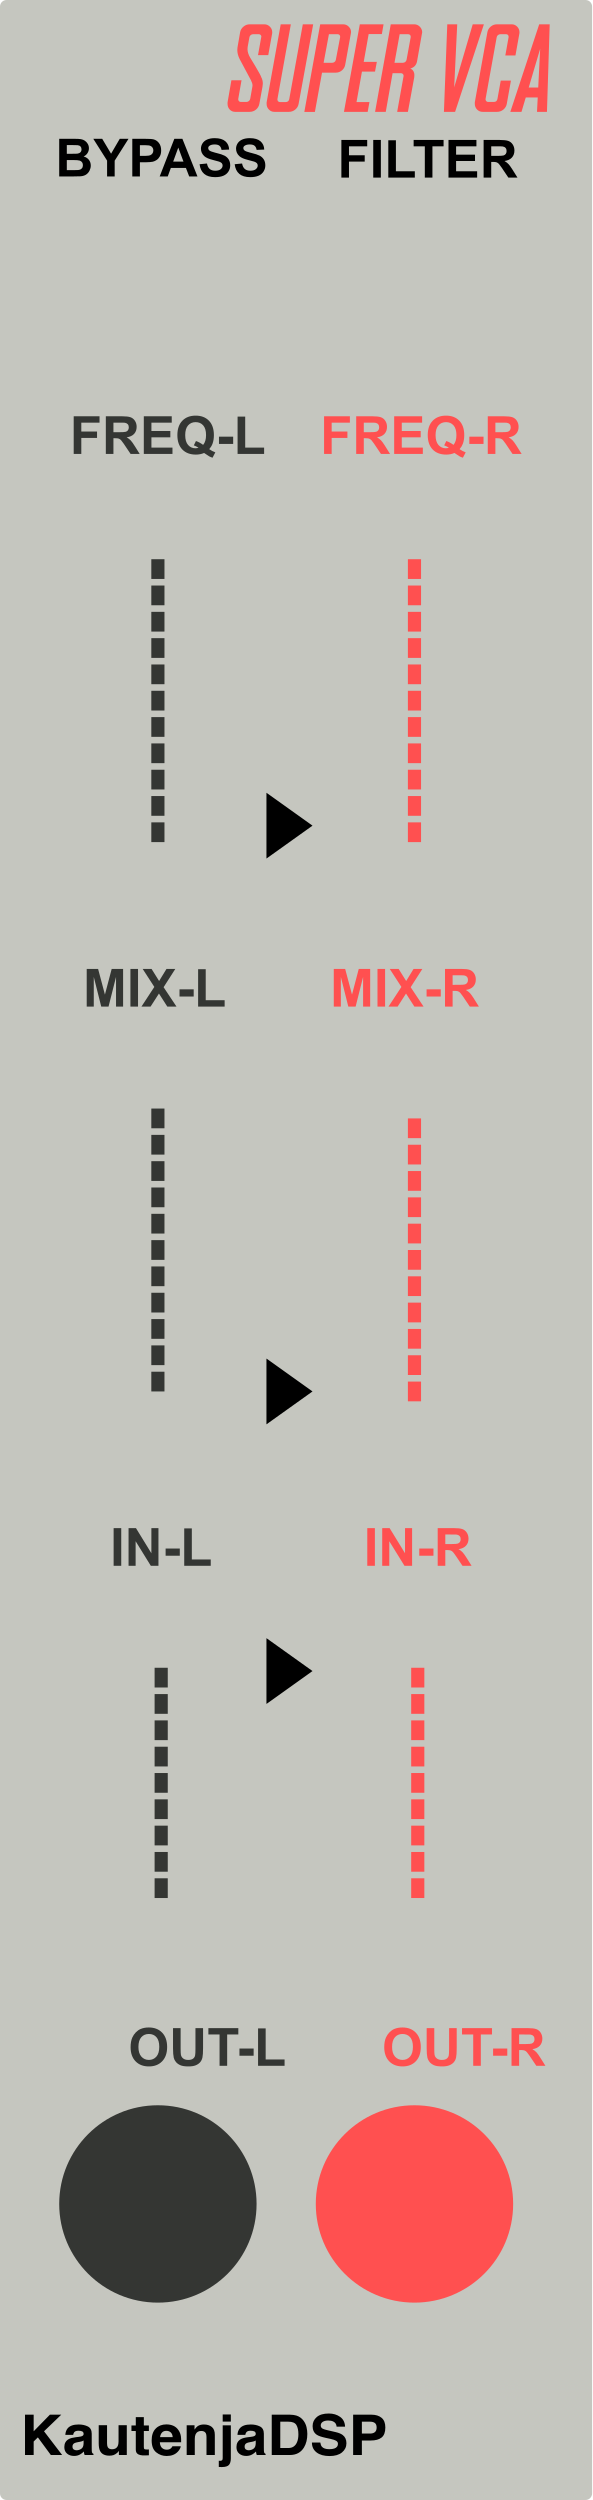
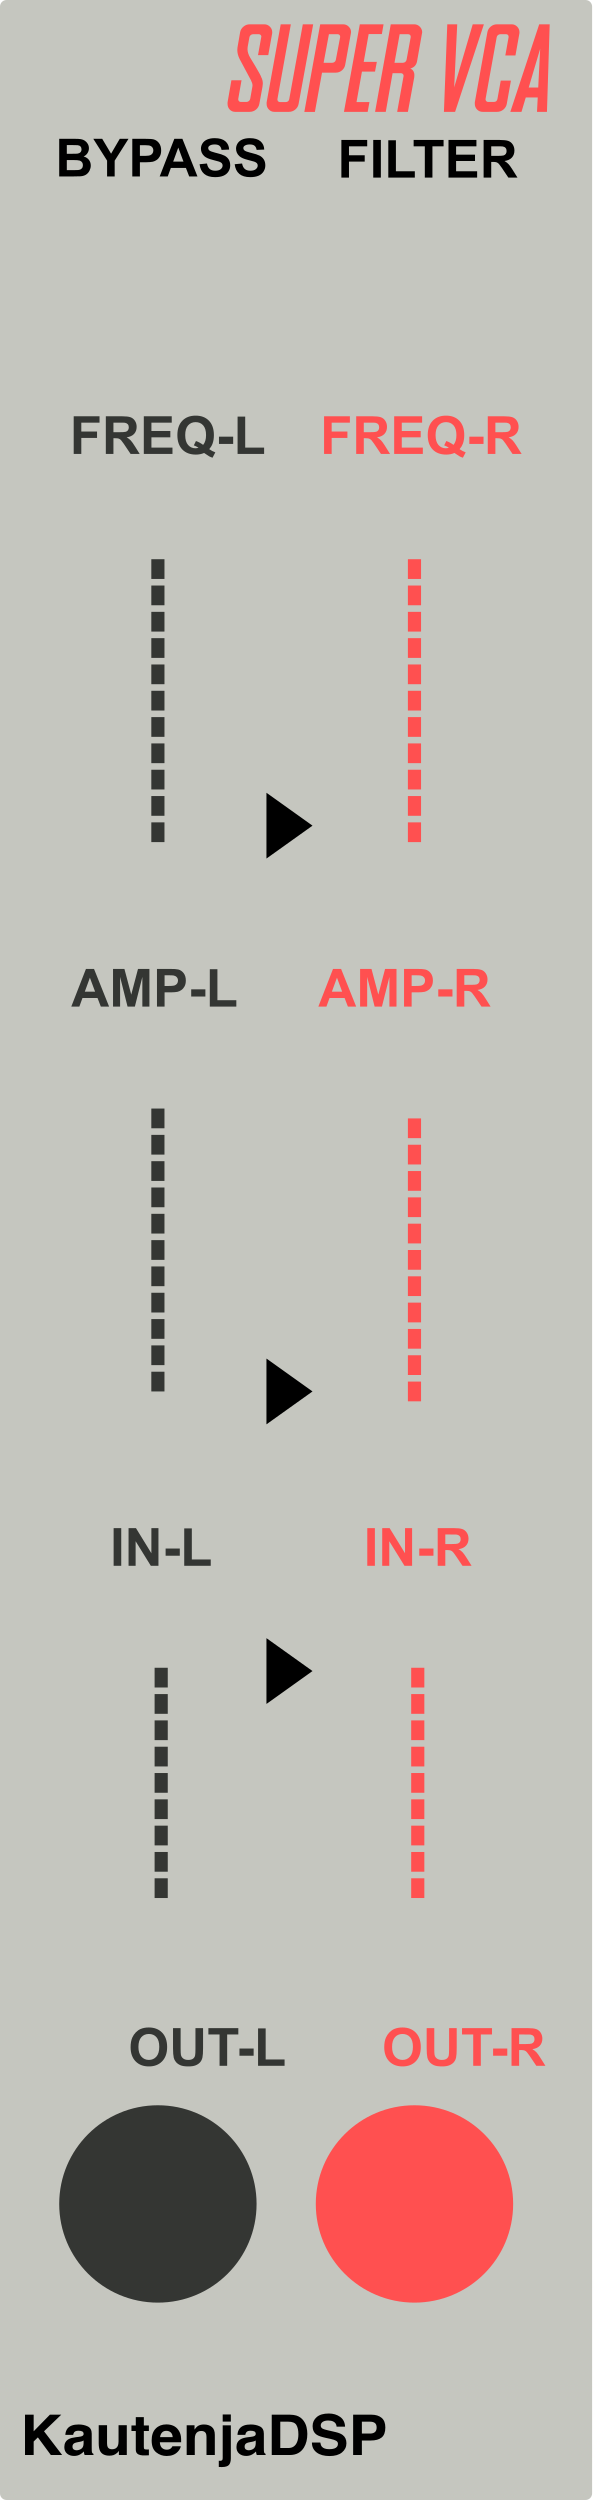
<svg xmlns="http://www.w3.org/2000/svg" width="90px" height="380px" viewBox="0 0 90 380" version="1.1">
  <g id="SuperVCA" stroke="none" stroke-width="1" fill="none" fill-rule="evenodd">
    <g id="bg" fill-rule="nonzero">
      <rect id="Background" fill="#C5C6BF" x="0" y="0" width="90" height="380" rx="1" />
      <g id="Logo/Panel/LightMode" transform="translate(2, 365)" fill="#000000">
        <g id="Logo/Print/LightMode" transform="translate(0, -0)">
          <path d="M1.802,2.032 L3.117,2.032 L3.117,4.556 L5.585,2.032 L7.312,2.032 L4.692,4.556 L7.447,8.161 L5.729,8.161 L3.755,5.483 L3.117,6.111 L3.117,8.161 L1.802,8.161 L1.802,2.032 Z M10.705,5.957 C10.627,6.005 10.548,6.043 10.468,6.072 C10.389,6.101 10.28,6.128 10.141,6.153 L9.863,6.203 C9.603,6.247 9.416,6.301 9.304,6.365 C9.113,6.473 9.017,6.641 9.017,6.868 C9.017,7.07 9.076,7.217 9.193,7.307 C9.31,7.397 9.452,7.442 9.62,7.442 C9.886,7.442 10.131,7.367 10.356,7.217 C10.58,7.068 10.696,6.795 10.705,6.398 L10.705,5.957 Z M9.954,5.404 C10.183,5.377 10.346,5.342 10.445,5.3 C10.621,5.228 10.709,5.116 10.709,4.964 C10.709,4.778 10.642,4.65 10.507,4.579 C10.373,4.508 10.176,4.473 9.915,4.473 C9.623,4.473 9.416,4.542 9.295,4.681 C9.208,4.783 9.15,4.922 9.121,5.097 L7.928,5.097 C7.954,4.7 8.07,4.374 8.275,4.119 C8.602,3.72 9.163,3.521 9.959,3.521 C10.476,3.521 10.936,3.619 11.338,3.816 C11.74,4.013 11.941,4.384 11.941,4.93 L11.941,7.009 C11.941,7.154 11.944,7.328 11.95,7.533 C11.959,7.689 11.983,7.794 12.024,7.849 C12.064,7.905 12.125,7.951 12.206,7.987 L12.206,8.161 L10.861,8.161 C10.823,8.07 10.797,7.984 10.783,7.903 C10.768,7.823 10.757,7.732 10.748,7.629 C10.578,7.806 10.381,7.958 10.158,8.082 C9.892,8.229 9.591,8.303 9.256,8.303 C8.828,8.303 8.474,8.186 8.195,7.951 C7.916,7.717 7.776,7.385 7.776,6.955 C7.776,6.398 8.001,5.995 8.449,5.745 C8.695,5.61 9.056,5.512 9.533,5.454 L9.954,5.404 Z M14.271,3.629 L14.271,6.361 C14.271,6.619 14.303,6.813 14.366,6.943 C14.479,7.173 14.701,7.288 15.03,7.288 C15.453,7.288 15.742,7.124 15.898,6.797 C15.979,6.62 16.019,6.386 16.019,6.095 L16.019,3.629 L17.273,3.629 L17.273,8.161 L16.071,8.161 L16.071,7.521 L16.056,7.541 C16.041,7.562 16.017,7.597 15.985,7.646 C15.938,7.715 15.883,7.776 15.82,7.829 C15.626,7.995 15.439,8.109 15.258,8.17 C15.077,8.231 14.865,8.261 14.622,8.261 C13.923,8.261 13.451,8.02 13.208,7.538 C13.072,7.271 13.004,6.879 13.004,6.361 L13.004,3.629 L14.271,3.629 Z M17.98,4.514 L17.98,3.67 L18.64,3.67 L18.64,2.406 L19.863,2.406 L19.863,3.67 L20.631,3.67 L20.631,4.514 L19.863,4.514 L19.863,6.91 C19.863,7.095 19.888,7.211 19.937,7.257 C19.986,7.303 20.137,7.325 20.388,7.325 C20.426,7.325 20.466,7.325 20.508,7.323 C20.549,7.322 20.591,7.32 20.631,7.317 L20.631,8.203 L20.045,8.224 C19.461,8.243 19.062,8.146 18.848,7.933 C18.709,7.797 18.64,7.587 18.64,7.305 L18.64,4.514 L17.98,4.514 Z M23.291,4.485 C23.004,4.485 22.782,4.571 22.625,4.743 C22.467,4.915 22.368,5.148 22.327,5.442 L24.249,5.442 C24.229,5.129 24.13,4.891 23.952,4.729 C23.774,4.566 23.554,4.485 23.291,4.485 Z M23.291,3.508 C23.684,3.508 24.038,3.579 24.354,3.72 C24.669,3.862 24.929,4.085 25.134,4.39 C25.32,4.659 25.44,4.971 25.495,5.325 C25.526,5.533 25.539,5.833 25.534,6.224 L22.297,6.224 C22.314,6.678 22.463,6.997 22.744,7.18 C22.915,7.294 23.12,7.35 23.36,7.35 C23.615,7.35 23.821,7.281 23.98,7.143 C24.067,7.068 24.144,6.964 24.21,6.831 L25.473,6.831 C25.441,7.1 25.295,7.373 25.035,7.65 C24.63,8.091 24.063,8.311 23.334,8.311 C22.732,8.311 22.202,8.125 21.742,7.754 C21.282,7.382 21.052,6.778 21.052,5.941 C21.052,5.156 21.26,4.555 21.675,4.136 C22.09,3.717 22.628,3.508 23.291,3.508 Z M28.987,3.521 C29.476,3.521 29.876,3.643 30.187,3.889 C30.497,4.134 30.653,4.541 30.653,5.109 L30.653,8.161 L29.386,8.161 L29.386,5.404 C29.386,5.166 29.353,4.983 29.286,4.855 C29.165,4.623 28.933,4.506 28.592,4.506 C28.173,4.506 27.885,4.677 27.729,5.018 C27.648,5.198 27.607,5.428 27.607,5.708 L27.607,8.161 L26.375,8.161 L26.375,3.637 L27.568,3.637 L27.568,4.298 C27.727,4.065 27.878,3.898 28.02,3.795 C28.274,3.612 28.597,3.521 28.987,3.521 Z M33.087,3.088 L31.85,3.088 L31.85,1.995 L33.087,1.995 L33.087,3.088 Z M31.256,9.978 L31.256,9.03 L31.392,9.04 L31.392,9.04 L31.403,9.041 C31.432,9.042 31.458,9.043 31.482,9.043 C31.603,9.043 31.695,9.014 31.757,8.958 C31.819,8.901 31.85,8.791 31.85,8.627 L31.85,3.65 L33.087,3.65 L33.087,8.648 C33.087,9.105 32.993,9.443 32.805,9.662 C32.623,9.874 32.272,9.984 31.751,9.991 L31.699,9.991 C31.677,9.991 31.65,9.99 31.616,9.99 L31.346,9.981 C31.317,9.98 31.287,9.979 31.256,9.978 Z M36.87,5.957 C36.792,6.005 36.713,6.043 36.633,6.072 C36.554,6.101 36.445,6.128 36.306,6.153 L36.028,6.203 C35.768,6.247 35.581,6.301 35.469,6.365 C35.278,6.473 35.182,6.641 35.182,6.868 C35.182,7.07 35.241,7.217 35.358,7.307 C35.475,7.397 35.618,7.442 35.785,7.442 C36.051,7.442 36.297,7.367 36.521,7.217 C36.745,7.068 36.861,6.795 36.87,6.398 L36.87,5.957 Z M36.119,5.404 C36.348,5.377 36.511,5.342 36.61,5.3 C36.786,5.228 36.874,5.116 36.874,4.964 C36.874,4.778 36.807,4.65 36.673,4.579 C36.538,4.508 36.341,4.473 36.08,4.473 C35.788,4.473 35.581,4.542 35.46,4.681 C35.373,4.783 35.315,4.922 35.286,5.097 L34.093,5.097 C34.119,4.7 34.235,4.374 34.44,4.119 C34.767,3.72 35.328,3.521 36.124,3.521 C36.641,3.521 37.101,3.619 37.503,3.816 C37.905,4.013 38.106,4.384 38.106,4.93 L38.106,7.009 C38.106,7.154 38.109,7.328 38.115,7.533 C38.124,7.689 38.148,7.794 38.189,7.849 C38.229,7.905 38.29,7.951 38.371,7.987 L38.371,8.161 L37.026,8.161 C36.988,8.07 36.962,7.984 36.948,7.903 C36.934,7.823 36.922,7.732 36.913,7.629 C36.743,7.806 36.546,7.958 36.323,8.082 C36.057,8.229 35.756,8.303 35.421,8.303 C34.993,8.303 34.639,8.186 34.36,7.951 C34.081,7.717 33.941,7.385 33.941,6.955 C33.941,6.398 34.166,5.995 34.614,5.745 C34.86,5.61 35.221,5.512 35.699,5.454 L36.119,5.404 Z M40.601,3.097 L40.601,7.097 L41.833,7.097 C42.464,7.097 42.903,6.799 43.152,6.203 C43.288,5.876 43.356,5.486 43.356,5.034 C43.356,4.411 43.254,3.932 43.05,3.598 C42.846,3.264 42.44,3.097 41.833,3.097 L40.601,3.097 Z M42.059,2.032 C42.455,2.038 42.785,2.082 43.048,2.165 C43.496,2.306 43.859,2.566 44.137,2.943 C44.359,3.248 44.511,3.577 44.592,3.932 C44.673,4.287 44.714,4.625 44.714,4.947 C44.714,5.762 44.543,6.452 44.202,7.018 C43.739,7.78 43.025,8.161 42.059,8.161 L39.304,8.161 L39.304,2.032 L42.059,2.032 Z M46.688,6.269 C46.728,6.549 46.808,6.759 46.926,6.897 C47.143,7.149 47.515,7.276 48.041,7.276 C48.357,7.276 48.613,7.242 48.809,7.176 C49.182,7.048 49.369,6.811 49.369,6.465 C49.369,6.262 49.276,6.106 49.091,5.995 C48.915,5.892 48.644,5.801 48.278,5.72 L47.542,5.562 C46.877,5.418 46.417,5.262 46.163,5.092 C45.732,4.81 45.516,4.368 45.516,3.766 C45.516,3.217 45.725,2.761 46.141,2.398 C46.558,2.035 47.169,1.853 47.976,1.853 C48.65,1.853 49.225,2.024 49.701,2.367 C50.177,2.709 50.426,3.206 50.449,3.857 L49.165,3.857 C49.142,3.489 48.974,3.227 48.662,3.072 C48.454,2.969 48.195,2.918 47.885,2.918 C47.541,2.918 47.266,2.984 47.061,3.117 C46.856,3.25 46.753,3.436 46.753,3.675 C46.753,3.884 46.845,4.042 47.03,4.15 L47.057,4.165 C47.181,4.234 47.442,4.315 47.839,4.407 L48.991,4.673 C49.475,4.783 49.839,4.932 50.085,5.117 C50.467,5.406 50.657,5.823 50.657,6.369 C50.657,6.929 50.434,7.394 49.987,7.764 C49.54,8.134 48.909,8.319 48.093,8.319 C47.26,8.319 46.605,8.137 46.128,7.772 C45.651,7.408 45.412,6.907 45.412,6.269 L46.688,6.269 Z M55.248,3.982 C55.248,3.663 55.16,3.436 54.985,3.3 C54.81,3.164 54.565,3.097 54.25,3.097 L53.005,3.097 L53.005,4.901 L54.25,4.901 C54.565,4.901 54.81,4.828 54.985,4.681 C55.16,4.534 55.248,4.301 55.248,3.982 Z M56.571,3.974 C56.571,4.697 56.38,5.209 55.998,5.508 C55.616,5.808 55.071,5.957 54.362,5.957 L53.005,5.957 L53.005,8.161 L51.677,8.161 L51.677,2.032 L54.462,2.032 C55.104,2.032 55.616,2.19 55.998,2.506 C56.38,2.822 56.571,3.311 56.571,3.974 Z" id="KautenjaDSP" />
        </g>
      </g>
      <path d="M35.172,12.204 L36.712,12.204 L36.211,15.052 L36.211,15.098 C36.211,15.203 36.248,15.296 36.323,15.376 C36.397,15.457 36.486,15.497 36.592,15.497 L37.445,15.497 C37.581,15.497 37.705,15.454 37.816,15.367 C37.934,15.274 38.005,15.163 38.03,15.033 L38.364,13.159 C38.376,13.104 38.382,13.045 38.382,12.983 C38.382,12.771 38.3,12.504 38.137,12.183 L36.425,8.975 L36.425,8.975 C36.19,8.511 36.072,8.057 36.072,7.611 L36.072,7.528 C36.072,7.423 36.081,7.314 36.1,7.203 L36.499,4.902 C36.561,4.556 36.734,4.268 37.018,4.04 C37.29,3.811 37.603,3.696 37.955,3.696 L40.182,3.696 C40.504,3.696 40.782,3.814 41.017,4.049 C41.258,4.284 41.379,4.575 41.379,4.921 C41.379,4.975 41.376,5.021 41.37,5.061 L40.776,8.381 L39.217,8.381 L39.709,5.635 C39.721,5.617 39.727,5.592 39.727,5.561 C39.727,5.468 39.687,5.382 39.607,5.301 C39.526,5.233 39.434,5.199 39.328,5.199 L38.475,5.199 C38.339,5.199 38.218,5.243 38.113,5.329 C38.008,5.41 37.943,5.512 37.918,5.635 L37.649,7.11 C37.631,7.222 37.621,7.336 37.621,7.454 C37.621,7.887 37.764,8.335 38.048,8.799 L38.831,10.095 C39.381,11.022 39.673,11.567 39.709,11.73 C39.87,12.027 39.95,12.352 39.95,12.705 C39.944,12.865 39.925,13.035 39.894,13.215 L39.421,15.785 C39.359,16.131 39.189,16.422 38.911,16.657 C38.633,16.886 38.314,17 37.955,17 L35.738,17 C35.41,17 35.135,16.882 34.912,16.647 C34.696,16.412 34.588,16.125 34.588,15.785 L34.588,15.571 L35.172,12.204 Z M42.668,3.696 L44.208,3.696 L42.167,15.07 L42.167,15.117 C42.167,15.222 42.201,15.315 42.269,15.395 C42.35,15.475 42.442,15.516 42.548,15.516 L43.401,15.516 C43.723,15.516 43.911,15.361 43.967,15.052 L46.027,3.696 L47.604,3.696 L45.386,15.803 C45.325,16.143 45.155,16.428 44.876,16.657 C44.598,16.886 44.279,17 43.921,17 L41.685,17 C41.369,17 41.097,16.882 40.868,16.647 C40.64,16.412 40.525,16.131 40.525,15.803 L40.525,15.571 L42.668,3.696 Z M48.671,3.696 L52.168,3.696 C52.496,3.696 52.777,3.817 53.012,4.058 C53.241,4.287 53.356,4.55 53.356,4.847 C53.356,4.9 53.352,4.958 53.343,5.02 L52.474,9.829 C52.413,10.181 52.246,10.472 51.973,10.701 C51.701,10.93 51.389,11.044 51.036,11.044 L48.949,11.044 L47.864,17.009 L46.259,17.009 L48.671,3.696 Z M50.498,9.541 C50.634,9.541 50.755,9.498 50.86,9.411 C50.959,9.331 51.021,9.226 51.046,9.096 L51.704,5.635 L51.704,5.58 C51.704,5.468 51.667,5.375 51.593,5.301 C51.519,5.233 51.429,5.199 51.324,5.199 L49.997,5.199 L49.19,9.541 L50.498,9.541 Z M54.692,3.696 L58.301,3.696 L58.041,5.181 L56.037,5.181 L55.285,9.402 L57.28,9.402 L57.002,10.886 L55.016,10.886 L54.191,15.516 L56.157,15.516 L55.888,17 L52.28,17 L54.692,3.696 Z M57.011,17 L59.395,3.696 L62.967,3.696 C63.289,3.696 63.567,3.814 63.802,4.049 C64.037,4.278 64.161,4.559 64.173,4.893 L63.394,9.309 C63.289,9.89 62.945,10.262 62.364,10.422 C62.58,10.503 62.744,10.645 62.856,10.849 C62.942,11.01 62.986,11.189 62.986,11.387 C62.986,11.431 62.983,11.477 62.976,11.526 L62.972,11.683 C62.971,11.704 62.969,11.723 62.967,11.74 L62.002,17 L60.369,17 L61.344,11.554 L61.344,11.508 C61.344,11.403 61.306,11.313 61.232,11.239 C61.158,11.165 61.068,11.127 60.963,11.127 L59.674,11.127 L58.635,17 L57.011,17 Z M59.961,9.541 L61.251,9.541 C61.387,9.541 61.507,9.495 61.613,9.402 C61.712,9.315 61.773,9.207 61.798,9.077 L62.429,5.635 L62.429,5.58 C62.429,5.468 62.392,5.375 62.318,5.301 C62.237,5.233 62.141,5.199 62.03,5.199 L60.75,5.199 L59.961,9.541 Z M67.986,3.696 L69.498,3.696 L69.034,13.28 L71.855,3.696 L73.552,3.696 L69.174,17 L67.476,17 L67.986,3.696 Z M77.783,3.696 C78.105,3.696 78.38,3.814 78.609,4.049 C78.844,4.284 78.961,4.571 78.961,4.912 C78.961,4.969 78.958,5.019 78.953,5.06 L78.349,8.428 L76.809,8.428 L77.31,5.635 L77.31,5.58 C77.31,5.468 77.273,5.375 77.198,5.301 C77.124,5.233 77.031,5.199 76.92,5.199 L76.057,5.199 C75.927,5.199 75.807,5.243 75.696,5.329 C75.59,5.41 75.525,5.512 75.501,5.635 L73.803,15.052 L73.803,15.098 C73.803,15.203 73.84,15.296 73.914,15.376 C73.989,15.457 74.081,15.497 74.193,15.497 L75.046,15.497 C75.368,15.497 75.556,15.342 75.612,15.033 L76.113,12.25 L77.662,12.25 L77.031,15.785 C76.97,16.131 76.796,16.422 76.512,16.657 C76.234,16.886 75.918,17 75.566,17 L73.348,17 C73.021,17 72.742,16.882 72.513,16.647 C72.285,16.406 72.17,16.119 72.17,15.785 L72.17,15.553 L74.081,4.902 C74.143,4.556 74.313,4.268 74.592,4.04 C74.87,3.811 75.182,3.696 75.529,3.696 L77.783,3.696 Z M83.553,3.696 L83.136,17 L81.624,17 L81.735,14.811 L79.917,14.811 L79.267,17 L77.57,17 L81.958,3.696 L83.553,3.696 Z M82.106,7.417 L80.362,13.308 L81.809,13.308 L82.106,7.417 Z" id="SuperVCA" fill="#FF5050" />
    </g>
    <g id="OUT" transform="translate(9, 303)">
      <g id="OUT-R" transform="translate(39, 0)" fill="#FF5050">
        <circle id="Oval" cx="15" cy="32" r="15" />
        <path d="M10.404,8.172 C10.404,7.589 10.492,7.099 10.666,6.703 C10.796,6.411 10.974,6.15 11.199,5.918 C11.424,5.686 11.671,5.514 11.939,5.402 C12.296,5.251 12.708,5.176 13.174,5.176 C14.018,5.176 14.693,5.437 15.199,5.961 C15.706,6.484 15.959,7.212 15.959,8.145 C15.959,9.069 15.708,9.792 15.205,10.314 C14.702,10.837 14.031,11.098 13.189,11.098 C12.338,11.098 11.661,10.838 11.158,10.318 C10.656,9.799 10.404,9.083 10.404,8.172 Z M11.596,8.133 C11.596,8.781 11.745,9.273 12.045,9.607 C12.344,9.942 12.725,10.109 13.186,10.109 C13.646,10.109 14.025,9.943 14.32,9.611 C14.616,9.279 14.764,8.781 14.764,8.117 C14.764,7.461 14.62,6.971 14.332,6.648 C14.044,6.326 13.662,6.164 13.186,6.164 C12.709,6.164 12.325,6.327 12.033,6.654 C11.742,6.981 11.596,7.474 11.596,8.133 Z M16.854,5.273 L18.01,5.273 L18.01,8.375 C18.01,8.867 18.024,9.186 18.053,9.332 C18.102,9.566 18.22,9.755 18.406,9.896 C18.592,10.038 18.847,10.109 19.17,10.109 C19.498,10.109 19.745,10.042 19.912,9.908 C20.079,9.774 20.179,9.609 20.213,9.414 C20.247,9.219 20.264,8.895 20.264,8.441 L20.264,5.273 L21.42,5.273 L21.42,8.281 C21.42,8.969 21.389,9.454 21.326,9.738 C21.264,10.022 21.148,10.262 20.98,10.457 C20.812,10.652 20.588,10.808 20.307,10.924 C20.025,11.04 19.658,11.098 19.205,11.098 C18.658,11.098 18.243,11.035 17.961,10.908 C17.678,10.782 17.455,10.618 17.291,10.416 C17.127,10.214 17.019,10.003 16.967,9.781 C16.891,9.453 16.854,8.969 16.854,8.328 L16.854,5.273 Z M23.928,11 L23.928,6.242 L22.229,6.242 L22.229,5.273 L26.779,5.273 L26.779,6.242 L25.084,6.242 L25.084,11 L23.928,11 Z M32.186,5.273 C32.798,5.273 33.242,5.325 33.52,5.428 C33.797,5.531 34.019,5.714 34.186,5.977 C34.352,6.24 34.436,6.54 34.436,6.879 C34.436,7.309 34.309,7.663 34.057,7.943 C33.804,8.223 33.426,8.4 32.924,8.473 C33.174,8.618 33.38,8.779 33.543,8.953 C33.706,9.128 33.925,9.437 34.201,9.883 L34.9,11 L33.518,11 L32.477,9.451 C32.289,9.179 32.154,8.999 32.072,8.912 C31.963,8.796 31.847,8.717 31.725,8.674 C31.627,8.639 31.483,8.619 31.293,8.612 L30.908,8.609 L30.908,11 L29.752,11 L29.752,5.273 L32.186,5.273 Z M29.107,8.375 L29.107,9.473 L26.951,9.473 L26.951,8.375 L29.107,8.375 Z M30.908,6.242 L30.908,7.695 L31.941,7.694 C32.393,7.69 32.68,7.667 32.803,7.625 C32.941,7.578 33.049,7.497 33.127,7.383 C33.205,7.268 33.244,7.125 33.244,6.953 C33.244,6.76 33.193,6.605 33.09,6.486 C32.987,6.368 32.842,6.293 32.654,6.262 C32.607,6.255 32.514,6.25 32.373,6.247 L32.259,6.245 L30.908,6.242 Z" fill-rule="nonzero" />
      </g>
      <g id="OUT-L" fill="#343633">
        <circle id="Oval-Copy" cx="15" cy="32" r="15" />
        <path d="M10.85,8.172 C10.85,7.589 10.937,7.099 11.111,6.703 C11.242,6.411 11.419,6.15 11.645,5.918 C11.87,5.686 12.117,5.514 12.385,5.402 C12.742,5.251 13.153,5.176 13.619,5.176 C14.463,5.176 15.138,5.437 15.645,5.961 C16.151,6.484 16.404,7.212 16.404,8.145 C16.404,9.069 16.153,9.792 15.65,10.314 C15.148,10.837 14.476,11.098 13.635,11.098 C12.783,11.098 12.106,10.838 11.604,10.318 C11.101,9.799 10.85,9.083 10.85,8.172 Z M12.041,8.133 C12.041,8.781 12.191,9.273 12.49,9.607 C12.79,9.942 13.17,10.109 13.631,10.109 C14.092,10.109 14.47,9.943 14.766,9.611 C15.061,9.279 15.209,8.781 15.209,8.117 C15.209,7.461 15.065,6.971 14.777,6.648 C14.49,6.326 14.107,6.164 13.631,6.164 C13.154,6.164 12.77,6.327 12.479,6.654 C12.187,6.981 12.041,7.474 12.041,8.133 Z M17.299,5.273 L18.455,5.273 L18.455,8.375 C18.455,8.867 18.469,9.186 18.498,9.332 C18.548,9.566 18.665,9.755 18.852,9.896 C19.038,10.038 19.292,10.109 19.615,10.109 C19.943,10.109 20.191,10.042 20.357,9.908 C20.524,9.774 20.624,9.609 20.658,9.414 C20.692,9.219 20.709,8.895 20.709,8.441 L20.709,5.273 L21.865,5.273 L21.865,8.281 C21.865,8.969 21.834,9.454 21.771,9.738 C21.709,10.022 21.594,10.262 21.426,10.457 C21.258,10.652 21.033,10.808 20.752,10.924 C20.471,11.04 20.104,11.098 19.65,11.098 C19.104,11.098 18.689,11.035 18.406,10.908 C18.124,10.782 17.9,10.618 17.736,10.416 C17.572,10.214 17.464,10.003 17.412,9.781 C17.337,9.453 17.299,8.969 17.299,8.328 L17.299,5.273 Z M24.373,11 L24.373,6.242 L22.674,6.242 L22.674,5.273 L27.225,5.273 L27.225,6.242 L25.529,6.242 L25.529,11 L24.373,11 Z M27.396,9.473 L27.396,8.375 L29.553,8.375 L29.553,9.473 L27.396,9.473 Z M30.225,11 L30.225,5.32 L31.381,5.32 L31.381,10.035 L34.256,10.035 L34.256,11 L30.225,11 Z" fill-rule="nonzero" />
      </g>
    </g>
    <g id="IN" transform="translate(8, 227)">
      <g id="IN-R" transform="translate(39, 0)" fill="#FF5050" fill-rule="nonzero">
        <path d="M17.5,26.5 L15.5,26.5 L15.5,29.5 L17.5,29.5 L17.5,26.5 Z M17.5,30.5 L15.5,30.5 L15.5,33.5 L17.5,33.5 L17.5,30.5 Z M17.5,34.5 L15.5,34.5 L15.5,37.5 L17.5,37.5 L17.5,34.5 Z M17.5,38.5 L15.5,38.5 L15.5,41.5 L17.5,41.5 L17.5,38.5 Z M17.5,42.5 L15.5,42.5 L15.5,45.5 L17.5,45.5 L17.5,42.5 Z M17.5,46.5 L15.5,46.5 L15.5,49.5 L17.5,49.5 L17.5,46.5 Z M17.5,50.5 L15.5,50.5 L15.5,53.5 L17.5,53.5 L17.5,50.5 Z M17.5,54.5 L15.5,54.5 L15.5,57.5 L17.5,57.5 L17.5,54.5 Z M17.5,58.5 L15.5,58.5 L15.5,61.5 L17.5,61.5 L17.5,58.5 Z" id="Line-Copy-7" />
        <path d="M8.826,11 L8.826,5.273 L9.982,5.273 L9.982,11 L8.826,11 Z M11.096,11 L11.096,5.273 L12.221,5.273 L14.564,9.098 L14.564,5.273 L15.639,5.273 L15.639,11 L14.479,11 L12.17,7.266 L12.17,11 L11.096,11 Z M21.963,5.273 C22.575,5.273 23.02,5.325 23.297,5.428 C23.574,5.531 23.796,5.714 23.963,5.977 C24.13,6.24 24.213,6.54 24.213,6.879 C24.213,7.309 24.087,7.663 23.834,7.943 C23.581,8.223 23.204,8.4 22.701,8.473 C22.951,8.618 23.158,8.779 23.32,8.953 C23.483,9.128 23.702,9.437 23.979,9.883 L24.678,11 L23.295,11 L22.459,9.754 C22.162,9.309 21.959,9.028 21.85,8.912 C21.74,8.796 21.624,8.717 21.502,8.674 C21.404,8.639 21.26,8.619 21.071,8.612 L20.686,8.609 L20.686,11 L19.529,11 L19.529,5.273 L21.963,5.273 Z M18.885,8.375 L18.885,9.473 L16.729,9.473 L16.729,8.375 L18.885,8.375 Z M20.686,6.242 L20.686,7.695 L21.718,7.694 C22.17,7.69 22.457,7.667 22.58,7.625 C22.718,7.578 22.826,7.497 22.904,7.383 C22.982,7.268 23.021,7.125 23.021,6.953 C23.021,6.76 22.97,6.605 22.867,6.486 C22.764,6.368 22.619,6.293 22.432,6.262 C22.385,6.255 22.291,6.25 22.15,6.247 L22.036,6.245 L20.686,6.242 Z" />
      </g>
      <polygon id="Triangle-Copy-6" fill="#000000" transform="translate(36, 27) scale(1, -1) rotate(-270) translate(-36, -27) " points="36 23.5 41 30.5 31 30.5" />
      <g id="IN-L" fill="#343633" fill-rule="nonzero">
        <path d="M17.5,26.5 L15.5,26.5 L15.5,29.5 L17.5,29.5 L17.5,26.5 Z M17.5,30.5 L15.5,30.5 L15.5,33.5 L17.5,33.5 L17.5,30.5 Z M17.5,34.5 L15.5,34.5 L15.5,37.5 L17.5,37.5 L17.5,34.5 Z M17.5,38.5 L15.5,38.5 L15.5,41.5 L17.5,41.5 L17.5,38.5 Z M17.5,42.5 L15.5,42.5 L15.5,45.5 L17.5,45.5 L17.5,42.5 Z M17.5,46.5 L15.5,46.5 L15.5,49.5 L17.5,49.5 L17.5,46.5 Z M17.5,50.5 L15.5,50.5 L15.5,53.5 L17.5,53.5 L17.5,50.5 Z M17.5,54.5 L15.5,54.5 L15.5,57.5 L17.5,57.5 L17.5,54.5 Z M17.5,58.5 L15.5,58.5 L15.5,61.5 L17.5,61.5 L17.5,58.5 Z" id="Line-Copy-5" />
        <path d="M9.271,11 L9.271,5.273 L10.428,5.273 L10.428,11 L9.271,11 Z M11.541,11 L11.541,5.273 L12.666,5.273 L15.01,9.098 L15.01,5.273 L16.084,5.273 L16.084,11 L14.924,11 L12.615,7.266 L12.615,11 L11.541,11 Z M17.174,9.473 L17.174,8.375 L19.33,8.375 L19.33,9.473 L17.174,9.473 Z M20.002,11 L20.002,5.32 L21.158,5.32 L21.158,10.035 L24.033,10.035 L24.033,11 L20.002,11 Z" />
      </g>
    </g>
-     <g id="MIX" transform="translate(7, 142)">
+     <g id="MIX" transform="translate(10, 147)">
      <g id="MIX-R" transform="translate(38, 0)" fill="#FF5050" fill-rule="nonzero">
-         <path d="M19,28 L17,28 L17,31 L19,31 L19,28 Z M19,32 L17,32 L17,35 L19,35 L19,32 Z M19,36 L17,36 L17,39 L19,39 L19,36 Z M19,40 L17,40 L17,43 L19,43 L19,40 Z M19,44 L17,44 L17,47 L19,47 L19,44 Z M19,48 L17,48 L17,51 L19,51 L19,48 Z M19,52 L17,52 L17,55 L19,55 L19,52 Z M19,56 L17,56 L17,59 L19,59 L19,56 Z M19,60 L17,60 L17,63 L19,63 L19,60 Z M19,64 L17,64 L17,67 L19,67 L19,64 Z M19,68 L17,68 L17,71 L19,71 L19,68 Z" id="Line" />
-         <path d="M5.734,11 L5.734,5.273 L7.465,5.273 L8.504,9.18 L9.531,5.273 L11.266,5.273 L11.266,11 L10.191,11 L10.191,6.492 L9.055,11 L7.941,11 L6.809,6.492 L6.809,11 L5.734,11 Z M12.379,11 L12.379,5.273 L13.535,5.273 L13.535,11 L12.379,11 Z M14.055,11 L16.012,8.012 L14.238,5.273 L15.59,5.273 L16.738,7.113 L17.863,5.273 L19.203,5.273 L17.422,8.055 L19.379,11 L17.984,11 L16.715,9.02 L15.441,11 L14.055,11 Z M25.074,5.273 C25.686,5.273 26.131,5.325 26.408,5.428 C26.686,5.531 26.908,5.714 27.074,5.977 C27.241,6.24 27.324,6.54 27.324,6.879 C27.324,7.309 27.198,7.663 26.945,7.943 C26.693,8.223 26.315,8.4 25.812,8.473 C26.063,8.618 26.269,8.779 26.432,8.953 C26.571,9.103 26.752,9.352 26.975,9.7 L27.789,11 L26.406,11 L25.365,9.451 C25.178,9.179 25.043,8.999 24.961,8.912 C24.852,8.796 24.736,8.717 24.613,8.674 C24.515,8.639 24.372,8.619 24.182,8.612 L23.797,8.609 L23.797,11 L22.641,11 L22.641,5.273 L25.074,5.273 Z M21.996,8.375 L21.996,9.473 L19.84,9.473 L19.84,8.375 L21.996,8.375 Z M23.797,6.242 L23.797,7.695 L24.83,7.694 C25.281,7.69 25.569,7.667 25.691,7.625 C25.829,7.578 25.937,7.497 26.016,7.383 C26.094,7.268 26.133,7.125 26.133,6.953 C26.133,6.76 26.081,6.605 25.979,6.486 C25.876,6.368 25.73,6.293 25.543,6.262 C25.496,6.255 25.402,6.25 25.262,6.247 L25.147,6.245 L23.797,6.242 Z" />
+         <path d="M16,23 L14,23 L14,26 L16,26 L16,23 Z M16,27 L14,27 L14,30 L16,30 L16,27 Z M16,31 L14,31 L14,34 L16,34 L16,31 Z M16,35 L14,35 L14,38 L16,38 L16,35 Z M16,39 L14,39 L14,42 L16,42 L16,39 Z M16,43 L14,43 L14,46 L16,46 L16,43 Z M16,47 L14,47 L14,50 L16,50 L16,47 Z M16,51 L14,51 L14,54 L16,54 L16,51 Z M16,55 L14,55 L14,58 L16,58 L16,55 Z M16,59 L14,59 L14,62 L16,62 L16,59 Z M16,63 L14,63 L14,66 L16,66 L16,63 Z" id="Line" />
+         <path d="M6.137,6 L4.879,6 L4.379,4.699 L2.09,4.699 L1.617,6 L0.391,6 L2.621,0.273 L3.844,0.273 L6.137,6 Z M4.008,3.734 L3.219,1.609 L2.445,3.734 L4.008,3.734 Z M6.734,6 L6.734,0.273 L8.465,0.273 L9.504,4.18 L10.531,0.273 L12.266,0.273 L12.266,6 L11.191,6 L11.191,1.492 L10.055,6 L8.941,6 L7.809,1.492 L7.809,6 L6.734,6 Z M13.414,6 L13.414,0.273 L15.27,0.273 C15.973,0.273 16.431,0.302 16.645,0.359 C16.973,0.445 17.247,0.632 17.469,0.92 C17.69,1.208 17.801,1.579 17.801,2.035 C17.801,2.387 17.737,2.682 17.609,2.922 C17.482,3.161 17.32,3.35 17.123,3.486 C16.926,3.623 16.727,3.714 16.523,3.758 C16.287,3.805 15.959,3.831 15.541,3.838 L14.57,3.84 L14.57,6 L13.414,6 Z M14.57,1.242 L14.57,2.867 L15.203,2.867 L15.517,2.862 C15.802,2.85 16.002,2.822 16.117,2.777 C16.271,2.717 16.391,2.624 16.479,2.496 C16.566,2.368 16.609,2.22 16.609,2.051 C16.609,1.842 16.548,1.671 16.426,1.535 C16.303,1.4 16.148,1.315 15.961,1.281 C15.843,1.259 15.622,1.246 15.299,1.243 L14.57,1.242 Z M23.852,0.273 C24.464,0.273 24.908,0.325 25.186,0.428 C25.463,0.531 25.685,0.714 25.852,0.977 C26.018,1.24 26.102,1.54 26.102,1.879 C26.102,2.309 25.975,2.663 25.723,2.943 C25.47,3.223 25.092,3.4 24.59,3.473 C24.84,3.618 25.046,3.779 25.209,3.953 C25.372,4.128 25.591,4.437 25.867,4.883 L26.566,6 L25.184,6 L24.143,4.451 C23.955,4.179 23.82,3.999 23.738,3.912 C23.629,3.796 23.513,3.717 23.391,3.674 C23.293,3.639 23.149,3.619 22.959,3.612 L22.574,3.609 L22.574,6 L21.418,6 L21.418,0.273 L23.852,0.273 Z M20.773,3.375 L20.773,4.473 L18.617,4.473 L18.617,3.375 L20.773,3.375 Z M22.574,1.242 L22.574,2.695 L23.607,2.694 C24.059,2.69 24.346,2.667 24.469,2.625 C24.607,2.578 24.715,2.497 24.793,2.383 C24.871,2.268 24.91,2.125 24.91,1.953 C24.91,1.76 24.859,1.605 24.756,1.486 C24.653,1.368 24.508,1.293 24.32,1.262 C24.273,1.255 24.18,1.25 24.039,1.247 L23.925,1.245 L22.574,1.242 Z" id="AMP-R" />
      </g>
-       <polygon id="Triangle-Copy-7" fill="#000000" transform="translate(37, 69.5) scale(1, -1) rotate(-270) translate(-37, -69.5) " points="37 66 42 73 32 73" />
+       <polygon id="Triangle-Copy-7" fill="#000000" transform="translate(34, 64.5) scale(1, -1) rotate(-270) translate(-34, -64.5) " points="34 61 39 68 29 68" />
      <g id="MIX-L" fill="#343633" fill-rule="nonzero">
-         <path d="M18,26.5 L16,26.5 L16,29.5 L18,29.5 L18,26.5 Z M18,30.5 L16,30.5 L16,33.5 L18,33.5 L18,30.5 Z M18,34.5 L16,34.5 L16,37.5 L18,37.5 L18,34.5 Z M18,38.5 L16,38.5 L16,41.5 L18,41.5 L18,38.5 Z M18,42.5 L16,42.5 L16,45.5 L18,45.5 L18,42.5 Z M18,46.5 L16,46.5 L16,49.5 L18,49.5 L18,46.5 Z M18,50.5 L16,50.5 L16,53.5 L18,53.5 L18,50.5 Z M18,54.5 L16,54.5 L16,57.5 L18,57.5 L18,54.5 Z M18,58.5 L16,58.5 L16,61.5 L18,61.5 L18,58.5 Z M18,62.5 L16,62.5 L16,65.5 L18,65.5 L18,62.5 Z M18,66.5 L16,66.5 L16,69.5 L18,69.5 L18,66.5 Z" id="Line-Copy" />
-         <path d="M6.18,11 L6.18,5.273 L7.91,5.273 L8.949,9.18 L9.977,5.273 L11.711,5.273 L11.711,11 L10.637,11 L10.637,6.492 L9.5,11 L8.387,11 L7.254,6.492 L7.254,11 L6.18,11 Z M12.824,11 L12.824,5.273 L13.98,5.273 L13.98,11 L12.824,11 Z M14.5,11 L16.457,8.012 L14.684,5.273 L16.035,5.273 L17.184,7.113 L18.309,5.273 L19.648,5.273 L17.867,8.055 L19.824,11 L18.43,11 L17.16,9.02 L15.887,11 L14.5,11 Z M20.285,9.473 L20.285,8.375 L22.441,8.375 L22.441,9.473 L20.285,9.473 Z M23.113,11 L23.113,5.32 L24.27,5.32 L24.27,10.035 L27.145,10.035 L27.145,11 L23.113,11 Z" />
+         <path d="M15,21.5 L13,21.5 L13,24.5 L15,24.5 L15,21.5 Z M15,25.5 L13,25.5 L13,28.5 L15,28.5 L15,25.5 Z M15,29.5 L13,29.5 L13,32.5 L15,32.5 L15,29.5 Z M15,33.5 L13,33.5 L13,36.5 L15,36.5 L15,33.5 Z M15,37.5 L13,37.5 L13,40.5 L15,40.5 L15,37.5 Z M15,41.5 L13,41.5 L13,44.5 L15,44.5 L15,41.5 Z M15,45.5 L13,45.5 L13,48.5 L15,48.5 L15,45.5 Z M15,49.5 L13,49.5 L13,52.5 L15,52.5 L15,49.5 Z M15,53.5 L13,53.5 L13,56.5 L15,56.5 L15,53.5 Z M15,57.5 L13,57.5 L13,60.5 L15,60.5 L15,57.5 Z M15,61.5 L13,61.5 L13,64.5 L15,64.5 L15,61.5 Z" id="Line-Copy" />
+         <path d="M6.582,6 L5.324,6 L4.824,4.699 L2.535,4.699 L2.062,6 L0.836,6 L3.066,0.273 L4.289,0.273 L6.582,6 Z M4.453,3.734 L3.664,1.609 L2.891,3.734 L4.453,3.734 Z M7.18,6 L7.18,0.273 L8.91,0.273 L9.949,4.18 L10.977,0.273 L12.711,0.273 L12.711,6 L11.637,6 L11.637,1.492 L10.5,6 L9.387,6 L8.254,1.492 L8.254,6 L7.18,6 Z M13.859,6 L13.859,0.273 L15.715,0.273 C16.418,0.273 16.876,0.302 17.09,0.359 C17.418,0.445 17.693,0.632 17.914,0.92 C18.135,1.208 18.246,1.579 18.246,2.035 C18.246,2.387 18.182,2.682 18.055,2.922 C17.927,3.161 17.765,3.35 17.568,3.486 C17.372,3.623 17.172,3.714 16.969,3.758 C16.732,3.805 16.405,3.831 15.986,3.838 L15.016,3.84 L15.016,6 L13.859,6 Z M15.016,1.242 L15.016,2.867 L15.648,2.867 L15.962,2.862 C16.247,2.85 16.447,2.822 16.562,2.777 C16.716,2.717 16.837,2.624 16.924,2.496 C17.011,2.368 17.055,2.22 17.055,2.051 C17.055,1.842 16.993,1.671 16.871,1.535 C16.749,1.4 16.594,1.315 16.406,1.281 C16.288,1.259 16.067,1.246 15.744,1.243 L15.016,1.242 Z M19.062,4.473 L19.062,3.375 L21.219,3.375 L21.219,4.473 L19.062,4.473 Z M21.891,6 L21.891,0.32 L23.047,0.32 L23.047,5.035 L25.922,5.035 L25.922,6 L21.891,6 Z" id="AMP-L" />
      </g>
    </g>
    <g id="FREQ" transform="translate(11, 63)">
      <g id="FREQ-R" transform="translate(38, 0)" fill="#FF5050" fill-rule="nonzero">
        <path d="M15,22 L13,22 L13,25 L15,25 L15,22 Z M15,26 L13,26 L13,29 L15,29 L15,26 Z M15,30 L13,30 L13,33 L15,33 L15,30 Z M15,34 L13,34 L13,37 L15,37 L15,34 Z M15,38 L13,38 L13,41 L15,41 L15,38 Z M15,42 L13,42 L13,45 L15,45 L15,42 Z M15,46 L13,46 L13,49 L15,49 L15,46 Z M15,50 L13,50 L13,53 L15,53 L15,50 Z M15,54 L13,54 L13,57 L15,57 L15,54 Z M15,58 L13,58 L13,61 L15,61 L15,58 Z M15,62 L13,62 L13,65 L15,65 L15,62 Z" id="Line" />
        <path d="M0.258,6 L0.258,0.273 L4.184,0.273 L4.184,1.242 L1.414,1.242 L1.414,2.598 L3.805,2.598 L3.805,3.566 L1.414,3.566 L1.414,6 L0.258,6 Z M5.141,6 L5.141,0.273 L7.574,0.273 C8.186,0.273 8.631,0.325 8.908,0.428 C9.186,0.531 9.408,0.714 9.574,0.977 C9.741,1.24 9.824,1.54 9.824,1.879 C9.824,2.309 9.698,2.663 9.445,2.943 C9.193,3.223 8.815,3.4 8.312,3.473 C8.563,3.618 8.769,3.779 8.932,3.953 C9.071,4.103 9.252,4.352 9.475,4.7 L10.289,6 L8.906,6 L7.865,4.451 C7.678,4.179 7.543,3.999 7.461,3.912 C7.352,3.796 7.236,3.717 7.113,3.674 C7.015,3.639 6.872,3.619 6.682,3.612 L6.297,3.609 L6.297,6 L5.141,6 Z M6.297,1.242 L6.297,2.695 L7.152,2.695 C7.707,2.695 8.053,2.672 8.191,2.625 C8.329,2.578 8.437,2.497 8.516,2.383 C8.594,2.268 8.633,2.125 8.633,1.953 C8.633,1.76 8.581,1.605 8.479,1.486 C8.376,1.368 8.23,1.293 8.043,1.262 L7.858,1.25 C7.741,1.246 7.577,1.243 7.366,1.242 L6.297,1.242 Z M10.914,6 L10.914,0.273 L15.16,0.273 L15.16,1.242 L12.07,1.242 L12.07,2.512 L14.945,2.512 L14.945,3.477 L12.07,3.477 L12.07,5.035 L15.27,5.035 L15.27,6 L10.914,6 Z M20.859,5.273 C21.143,5.477 21.452,5.638 21.785,5.758 L21.359,6.574 C21.243,6.539 21.128,6.496 21.016,6.444 L20.848,6.359 C20.811,6.341 20.555,6.172 20.078,5.852 C19.703,6.016 19.288,6.098 18.832,6.098 C17.952,6.098 17.262,5.839 16.764,5.32 C16.265,4.802 16.016,4.074 16.016,3.137 C16.016,2.202 16.266,1.475 16.766,0.955 C17.266,0.436 17.944,0.176 18.801,0.176 C19.65,0.176 20.323,0.436 20.82,0.955 C21.318,1.475 21.566,2.202 21.566,3.137 C21.566,3.632 21.497,4.066 21.359,4.441 C21.255,4.728 21.089,5.005 20.859,5.273 Z M19.93,4.621 C20.078,4.447 20.189,4.236 20.264,3.988 C20.338,3.741 20.375,3.457 20.375,3.137 C20.375,2.475 20.229,1.981 19.938,1.654 C19.646,1.327 19.264,1.164 18.793,1.164 C18.322,1.164 17.939,1.328 17.646,1.656 C17.354,1.984 17.207,2.478 17.207,3.137 C17.207,3.806 17.354,4.307 17.646,4.639 C17.939,4.971 18.31,5.137 18.758,5.137 C18.924,5.137 19.082,5.109 19.23,5.055 C18.996,4.901 18.758,4.781 18.516,4.695 L18.84,4.035 C19.22,4.165 19.583,4.361 19.93,4.621 Z M27.574,0.273 C28.186,0.273 28.631,0.325 28.908,0.428 C29.186,0.531 29.408,0.714 29.574,0.977 C29.741,1.24 29.824,1.54 29.824,1.879 C29.824,2.309 29.698,2.663 29.445,2.943 C29.193,3.223 28.815,3.4 28.312,3.473 C28.563,3.618 28.769,3.779 28.932,3.953 C29.071,4.103 29.252,4.352 29.475,4.7 L30.289,6 L28.906,6 L27.865,4.451 C27.678,4.179 27.543,3.999 27.461,3.912 C27.352,3.796 27.236,3.717 27.113,3.674 C27.015,3.639 26.872,3.619 26.682,3.612 L26.297,3.609 L26.297,6 L25.141,6 L25.141,0.273 L27.574,0.273 Z M24.496,3.375 L24.496,4.473 L22.34,4.473 L22.34,3.375 L24.496,3.375 Z M26.297,1.242 L26.297,2.695 L27.33,2.694 C27.781,2.69 28.069,2.667 28.191,2.625 C28.329,2.578 28.437,2.497 28.516,2.383 C28.594,2.268 28.633,2.125 28.633,1.953 C28.633,1.76 28.581,1.605 28.479,1.486 C28.376,1.368 28.23,1.293 28.043,1.262 C27.996,1.255 27.902,1.25 27.762,1.247 L27.647,1.245 L26.297,1.242 Z" />
      </g>
      <polygon id="Triangle-Copy-7" fill="#000000" transform="translate(33, 62.5) scale(1, -1) rotate(-270) translate(-33, -62.5) " points="33 59 38 66 28 66" />
      <g id="FREQ-L" fill="#343633" fill-rule="nonzero">
        <path d="M14,22 L12,22 L12,25 L14,25 L14,22 Z M14,26 L12,26 L12,29 L14,29 L14,26 Z M14,30 L12,30 L12,33 L14,33 L14,30 Z M14,34 L12,34 L12,37 L14,37 L14,34 Z M14,38 L12,38 L12,41 L14,41 L14,38 Z M14,42 L12,42 L12,45 L14,45 L14,42 Z M14,46 L12,46 L12,49 L14,49 L14,46 Z M14,50 L12,50 L12,53 L14,53 L14,50 Z M14,54 L12,54 L12,57 L14,57 L14,54 Z M14,58 L12,58 L12,61 L14,61 L14,58 Z M14,62 L12,62 L12,65 L14,65 L14,62 Z" id="Line" />
        <path d="M0.203,6 L0.203,0.273 L4.129,0.273 L4.129,1.242 L1.359,1.242 L1.359,2.598 L3.75,2.598 L3.75,3.566 L1.359,3.566 L1.359,6 L0.203,6 Z M5.086,6 L5.086,0.273 L7.52,0.273 C8.132,0.273 8.576,0.325 8.854,0.428 C9.131,0.531 9.353,0.714 9.52,0.977 C9.686,1.24 9.77,1.54 9.77,1.879 C9.77,2.309 9.643,2.663 9.391,2.943 C9.138,3.223 8.76,3.4 8.258,3.473 C8.508,3.618 8.714,3.779 8.877,3.953 C9.04,4.128 9.259,4.437 9.535,4.883 L10.234,6 L8.852,6 L7.811,4.451 C7.623,4.179 7.488,3.999 7.406,3.912 C7.297,3.796 7.181,3.717 7.059,3.674 C6.961,3.639 6.817,3.619 6.627,3.612 L6.242,3.609 L6.242,6 L5.086,6 Z M6.242,1.242 L6.242,2.695 L7.098,2.695 C7.652,2.695 7.999,2.672 8.137,2.625 C8.275,2.578 8.383,2.497 8.461,2.383 C8.539,2.268 8.578,2.125 8.578,1.953 C8.578,1.76 8.527,1.605 8.424,1.486 C8.321,1.368 8.176,1.293 7.988,1.262 L7.804,1.25 C7.687,1.246 7.522,1.243 7.312,1.242 L6.242,1.242 Z M10.859,6 L10.859,0.273 L15.105,0.273 L15.105,1.242 L12.016,1.242 L12.016,2.512 L14.891,2.512 L14.891,3.477 L12.016,3.477 L12.016,5.035 L15.215,5.035 L15.215,6 L10.859,6 Z M20.805,5.273 C21.089,5.477 21.397,5.638 21.73,5.758 L21.305,6.574 C21.188,6.539 21.074,6.496 20.961,6.444 L20.793,6.359 C20.757,6.341 20.5,6.172 20.023,5.852 C19.648,6.016 19.233,6.098 18.777,6.098 C17.897,6.098 17.208,5.839 16.709,5.32 C16.21,4.802 15.961,4.074 15.961,3.137 C15.961,2.202 16.211,1.475 16.711,0.955 C17.211,0.436 17.889,0.176 18.746,0.176 C19.595,0.176 20.268,0.436 20.766,0.955 C21.263,1.475 21.512,2.202 21.512,3.137 C21.512,3.632 21.443,4.066 21.305,4.441 C21.201,4.728 21.034,5.005 20.805,5.273 Z M19.875,4.621 C20.023,4.447 20.135,4.236 20.209,3.988 C20.283,3.741 20.32,3.457 20.32,3.137 C20.32,2.475 20.174,1.981 19.883,1.654 C19.591,1.327 19.21,1.164 18.738,1.164 C18.267,1.164 17.885,1.328 17.592,1.656 C17.299,1.984 17.152,2.478 17.152,3.137 C17.152,3.806 17.299,4.307 17.592,4.639 C17.885,4.971 18.255,5.137 18.703,5.137 C18.87,5.137 19.027,5.109 19.176,5.055 C18.941,4.901 18.703,4.781 18.461,4.695 L18.785,4.035 C19.165,4.165 19.529,4.361 19.875,4.621 Z M22.285,4.473 L22.285,3.375 L24.441,3.375 L24.441,4.473 L22.285,4.473 Z M25.113,6 L25.113,0.32 L26.27,0.32 L26.27,5.035 L29.145,5.035 L29.145,6 L25.113,6 Z" />
      </g>
    </g>
    <g id="Filter-Mode" transform="translate(43, 16)" fill="#000000" fill-rule="nonzero">
      <path d="M8.889,11 L8.889,5.273 L12.814,5.273 L12.814,6.242 L10.045,6.242 L10.045,7.598 L12.436,7.598 L12.436,8.566 L10.045,8.566 L10.045,11 L8.889,11 Z M13.732,11 L13.732,5.273 L14.889,5.273 L14.889,11 L13.732,11 Z M16.021,11 L16.021,5.32 L17.178,5.32 L17.178,10.035 L20.053,10.035 L20.053,11 L16.021,11 Z M21.572,11 L21.572,6.242 L19.873,6.242 L19.873,5.273 L24.424,5.273 L24.424,6.242 L22.729,6.242 L22.729,11 L21.572,11 Z M29.416,5.273 L29.416,6.242 L26.326,6.242 L26.326,7.512 L29.201,7.512 L29.201,8.477 L26.326,8.477 L26.326,10.035 L29.525,10.035 L29.525,11 L25.17,11 L25.17,5.273 L29.416,5.273 Z M32.943,5.273 C33.555,5.273 34,5.325 34.277,5.428 C34.555,5.531 34.777,5.714 34.943,5.977 C35.11,6.24 35.193,6.54 35.193,6.879 C35.193,7.309 35.067,7.663 34.814,7.943 C34.562,8.223 34.184,8.4 33.682,8.473 C33.932,8.618 34.138,8.779 34.301,8.953 C34.44,9.103 34.621,9.352 34.844,9.7 L35.658,11 L34.275,11 L33.234,9.451 C33.047,9.179 32.912,8.999 32.83,8.912 C32.721,8.796 32.605,8.717 32.482,8.674 C32.385,8.639 32.241,8.619 32.051,8.612 L31.666,8.609 L31.666,11 L30.51,11 L30.51,5.273 L32.943,5.273 Z M31.666,6.242 L31.666,7.695 L32.699,7.694 C33.151,7.69 33.438,7.667 33.561,7.625 C33.699,7.578 33.807,7.497 33.885,7.383 C33.963,7.268 34.002,7.125 34.002,6.953 C34.002,6.76 33.951,6.605 33.848,6.486 C33.745,6.368 33.6,6.293 33.412,6.262 C33.365,6.255 33.271,6.25 33.131,6.247 L33.017,6.245 L31.666,6.242 Z" id="FILTER" />
    </g>
    <g id="Bypass" transform="translate(3, 16)" fill="#000000" fill-rule="nonzero">
      <path d="M6,10.824 L6,5.098 L8.289,5.098 C8.742,5.098 9.08,5.117 9.303,5.154 C9.525,5.192 9.725,5.271 9.9,5.391 C10.076,5.51 10.223,5.67 10.34,5.869 C10.457,6.068 10.516,6.292 10.516,6.539 C10.516,6.807 10.443,7.053 10.299,7.277 C10.154,7.501 9.958,7.669 9.711,7.781 C10.06,7.883 10.328,8.056 10.516,8.301 C10.703,8.546 10.797,8.833 10.797,9.164 C10.797,9.424 10.736,9.678 10.615,9.924 C10.494,10.17 10.329,10.367 10.119,10.514 C9.91,10.661 9.651,10.751 9.344,10.785 L9.195,10.797 C8.954,10.811 8.539,10.82 7.949,10.824 L6,10.824 Z M7.156,6.051 L7.156,7.375 L8.349,7.372 C8.551,7.369 8.686,7.364 8.754,7.355 C8.952,7.332 9.107,7.264 9.221,7.15 C9.334,7.037 9.391,6.888 9.391,6.703 C9.391,6.526 9.342,6.382 9.244,6.271 C9.146,6.161 9.001,6.094 8.809,6.07 C8.707,6.059 8.435,6.052 7.994,6.051 L7.156,6.051 Z M7.156,8.328 L7.156,9.859 L8.227,9.859 C8.643,9.859 8.908,9.848 9.02,9.824 C9.191,9.793 9.331,9.717 9.439,9.596 C9.548,9.475 9.602,9.313 9.602,9.109 C9.602,8.937 9.56,8.792 9.477,8.672 C9.393,8.552 9.273,8.465 9.115,8.41 C8.958,8.355 8.616,8.328 8.09,8.328 L7.156,8.328 Z M13.277,10.824 L13.277,8.414 L11.18,5.098 L12.535,5.098 L13.883,7.363 L15.203,5.098 L16.535,5.098 L14.43,8.422 L14.43,10.824 L13.277,10.824 Z M17.109,10.824 L17.109,5.098 L18.965,5.098 C19.668,5.098 20.126,5.126 20.34,5.184 C20.668,5.27 20.943,5.456 21.164,5.744 C21.385,6.032 21.496,6.404 21.496,6.859 C21.496,7.211 21.432,7.507 21.305,7.746 C21.177,7.986 21.015,8.174 20.818,8.311 C20.622,8.447 20.422,8.538 20.219,8.582 C19.982,8.629 19.655,8.656 19.236,8.662 L18.266,8.664 L18.266,10.824 L17.109,10.824 Z M18.266,6.066 L18.266,7.691 L18.898,7.691 L19.212,7.686 C19.497,7.675 19.697,7.646 19.812,7.602 C19.966,7.542 20.087,7.448 20.174,7.32 C20.261,7.193 20.305,7.044 20.305,6.875 C20.305,6.667 20.243,6.495 20.121,6.359 C19.999,6.224 19.844,6.139 19.656,6.105 C19.538,6.083 19.317,6.07 18.994,6.067 L18.266,6.066 Z M27.016,10.824 L25.758,10.824 L25.258,9.523 L22.969,9.523 L22.496,10.824 L21.27,10.824 L23.5,5.098 L24.723,5.098 L27.016,10.824 Z M24.887,8.559 L24.098,6.434 L23.324,8.559 L24.887,8.559 Z M27.336,8.961 L28.461,8.852 C28.529,9.229 28.666,9.507 28.873,9.684 C29.08,9.861 29.359,9.949 29.711,9.949 C30.083,9.949 30.364,9.87 30.553,9.713 C30.742,9.555 30.836,9.371 30.836,9.16 C30.836,9.025 30.796,8.91 30.717,8.814 C30.637,8.719 30.499,8.637 30.301,8.566 C30.165,8.52 29.857,8.436 29.375,8.316 C28.755,8.163 28.32,7.974 28.07,7.75 C27.719,7.435 27.543,7.051 27.543,6.598 C27.543,6.306 27.626,6.033 27.791,5.779 C27.956,5.525 28.195,5.332 28.506,5.199 C28.817,5.066 29.193,5 29.633,5 C30.352,5 30.893,5.158 31.256,5.473 C31.619,5.788 31.81,6.208 31.828,6.734 L30.672,6.785 C30.622,6.491 30.516,6.279 30.354,6.15 C30.191,6.021 29.947,5.957 29.621,5.957 C29.285,5.957 29.022,6.026 28.832,6.164 C28.71,6.253 28.648,6.371 28.648,6.52 C28.648,6.655 28.706,6.771 28.82,6.867 C28.95,6.976 29.244,7.089 29.703,7.206 L29.883,7.25 C30.445,7.383 30.861,7.52 31.131,7.662 C31.4,7.804 31.611,7.998 31.764,8.244 C31.916,8.49 31.992,8.794 31.992,9.156 C31.992,9.484 31.901,9.792 31.719,10.078 C31.536,10.365 31.279,10.577 30.945,10.717 C30.612,10.856 30.197,10.926 29.699,10.926 C28.975,10.926 28.419,10.758 28.031,10.424 C27.643,10.089 27.411,9.602 27.336,8.961 Z M32.672,8.961 L33.797,8.852 C33.865,9.229 34.002,9.507 34.209,9.684 C34.416,9.861 34.695,9.949 35.047,9.949 C35.419,9.949 35.7,9.87 35.889,9.713 C36.077,9.555 36.172,9.371 36.172,9.16 C36.172,9.025 36.132,8.91 36.053,8.814 C35.973,8.719 35.835,8.637 35.637,8.566 C35.501,8.52 35.193,8.436 34.711,8.316 C34.091,8.163 33.656,7.974 33.406,7.75 C33.055,7.435 32.879,7.051 32.879,6.598 C32.879,6.306 32.962,6.033 33.127,5.779 C33.292,5.525 33.531,5.332 33.842,5.199 C34.153,5.066 34.529,5 34.969,5 C35.688,5 36.229,5.158 36.592,5.473 C36.955,5.788 37.146,6.208 37.164,6.734 L36.008,6.785 C35.958,6.491 35.852,6.279 35.689,6.15 C35.527,6.021 35.283,5.957 34.957,5.957 C34.621,5.957 34.358,6.026 34.168,6.164 C34.046,6.253 33.984,6.371 33.984,6.52 C33.984,6.655 34.042,6.771 34.156,6.867 C34.286,6.976 34.58,7.089 35.039,7.206 L35.219,7.25 C35.781,7.383 36.197,7.52 36.467,7.662 C36.736,7.804 36.947,7.998 37.1,8.244 C37.252,8.49 37.328,8.794 37.328,9.156 C37.328,9.484 37.237,9.792 37.055,10.078 C36.872,10.365 36.615,10.577 36.281,10.717 C35.948,10.856 35.533,10.926 35.035,10.926 C34.311,10.926 33.755,10.758 33.367,10.424 C32.979,10.089 32.747,9.602 32.672,8.961 Z" id="BYPASS" />
    </g>
  </g>
</svg>
